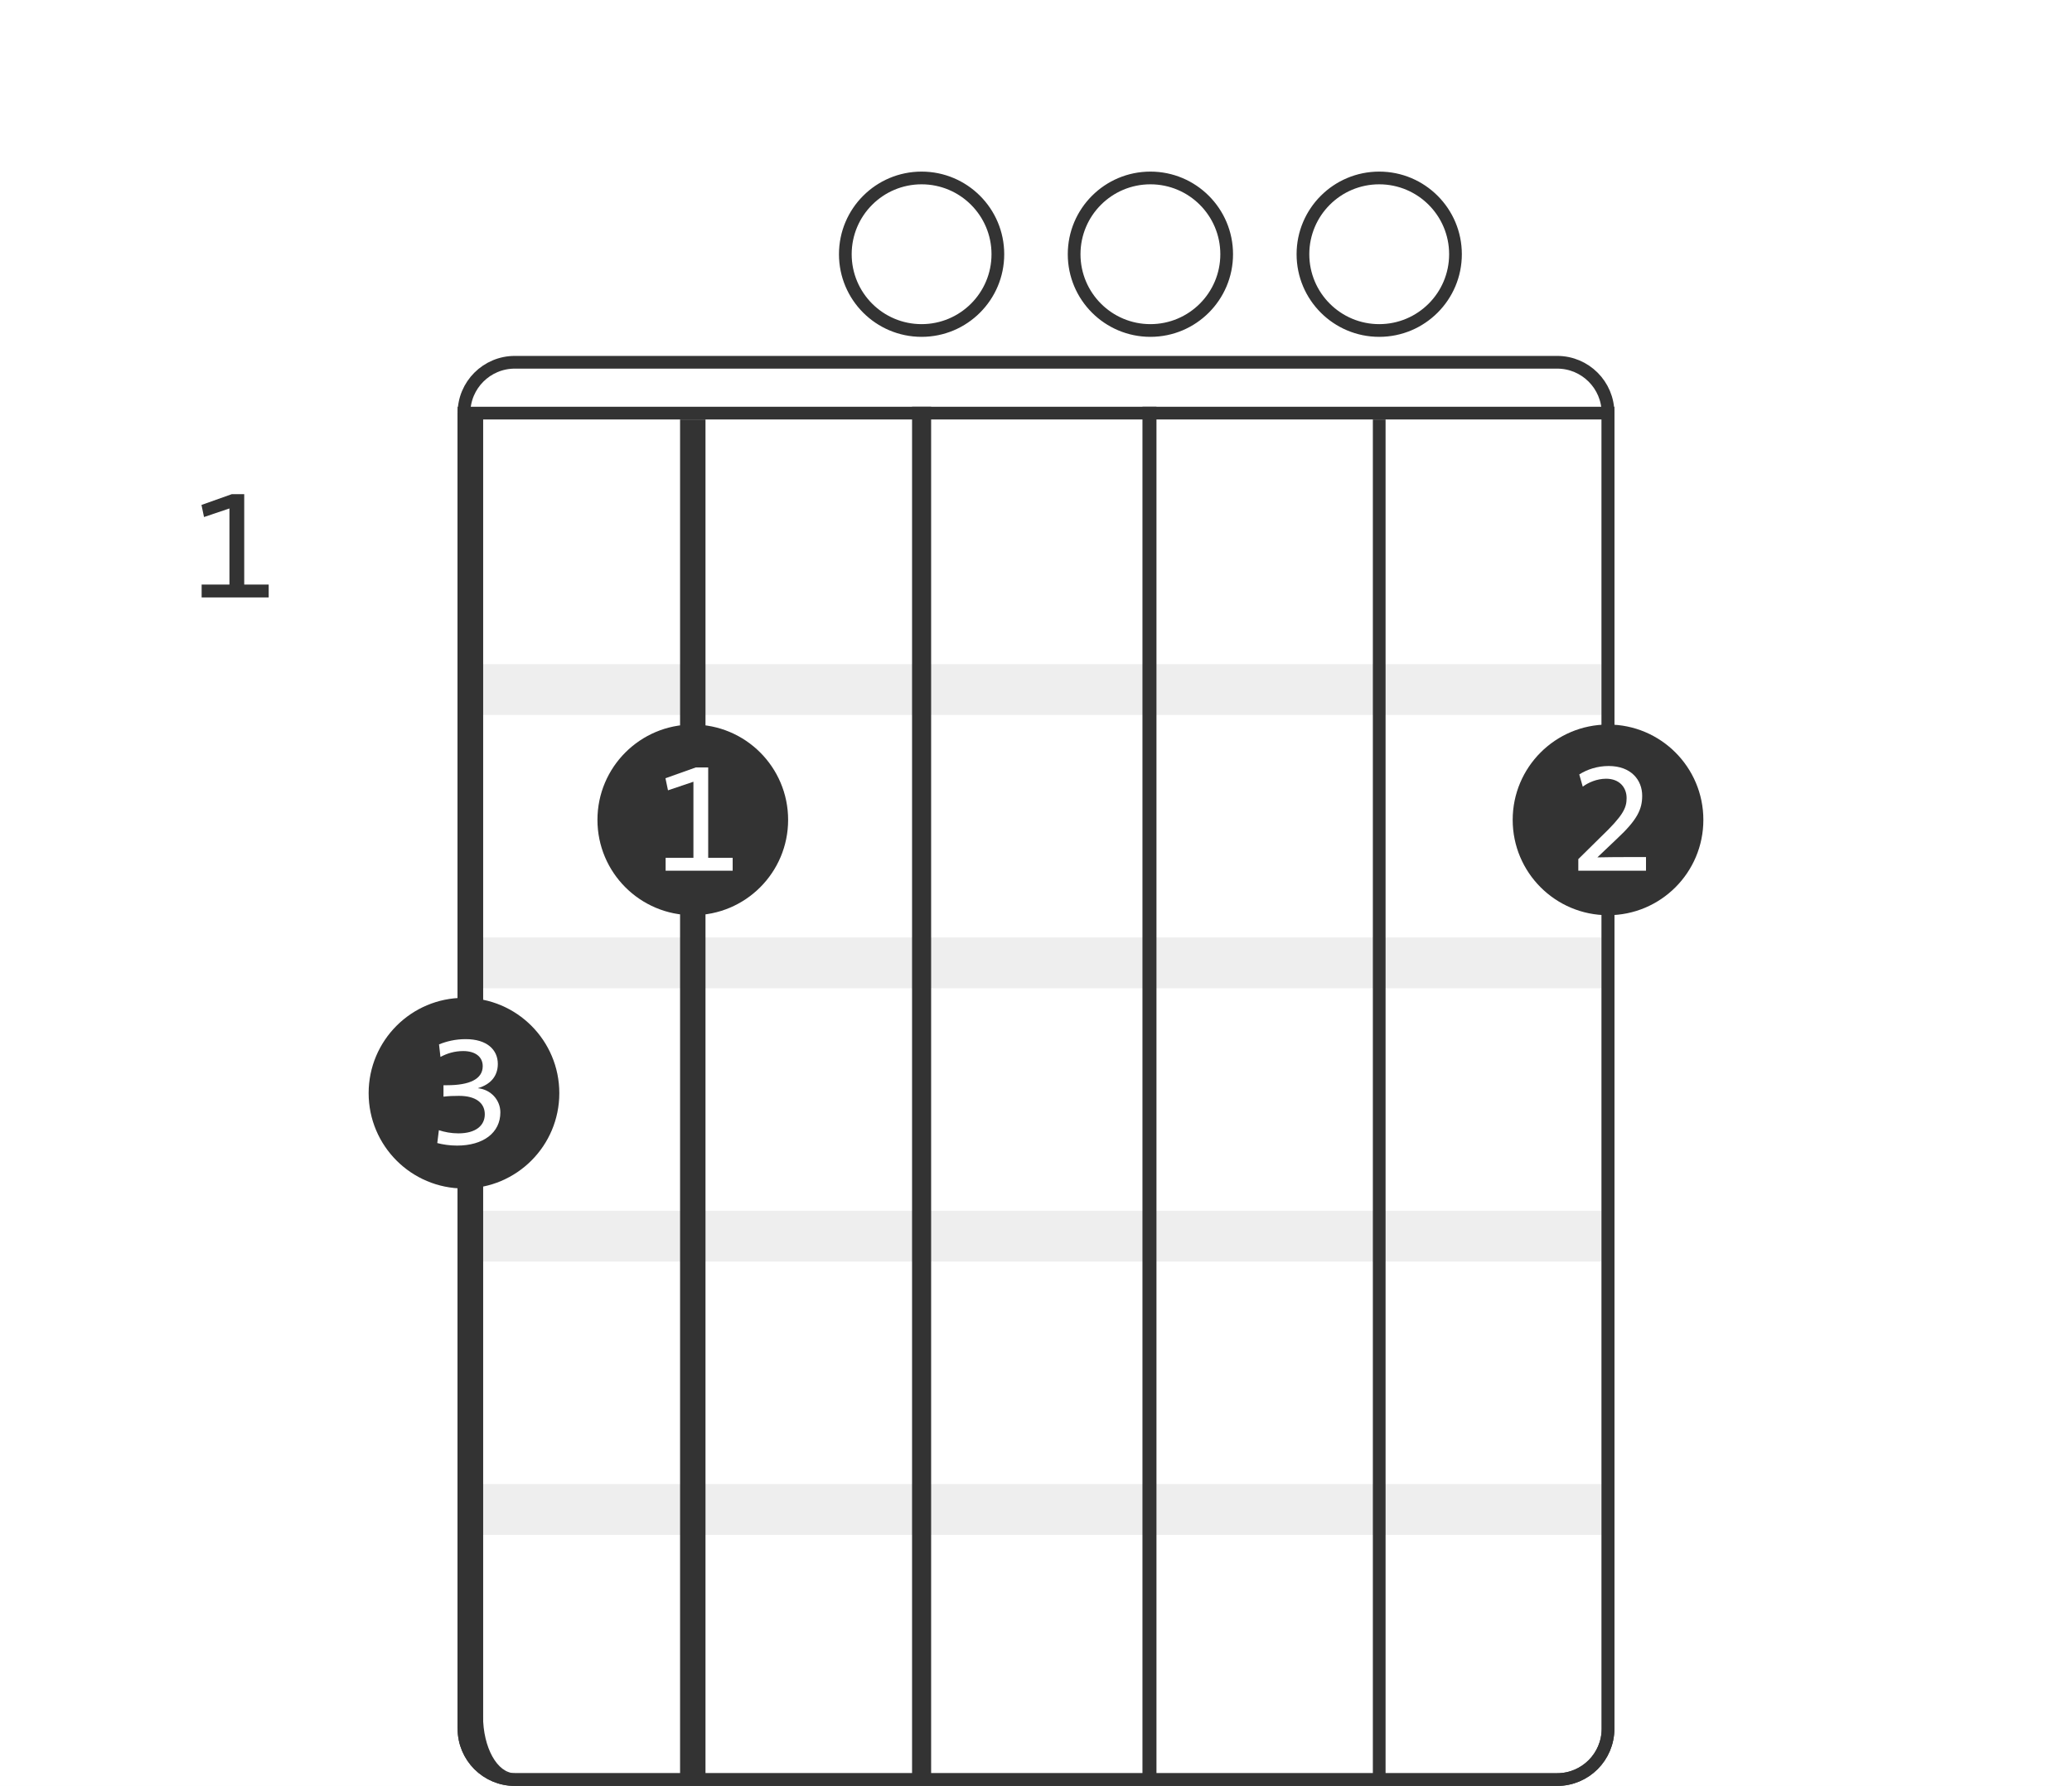
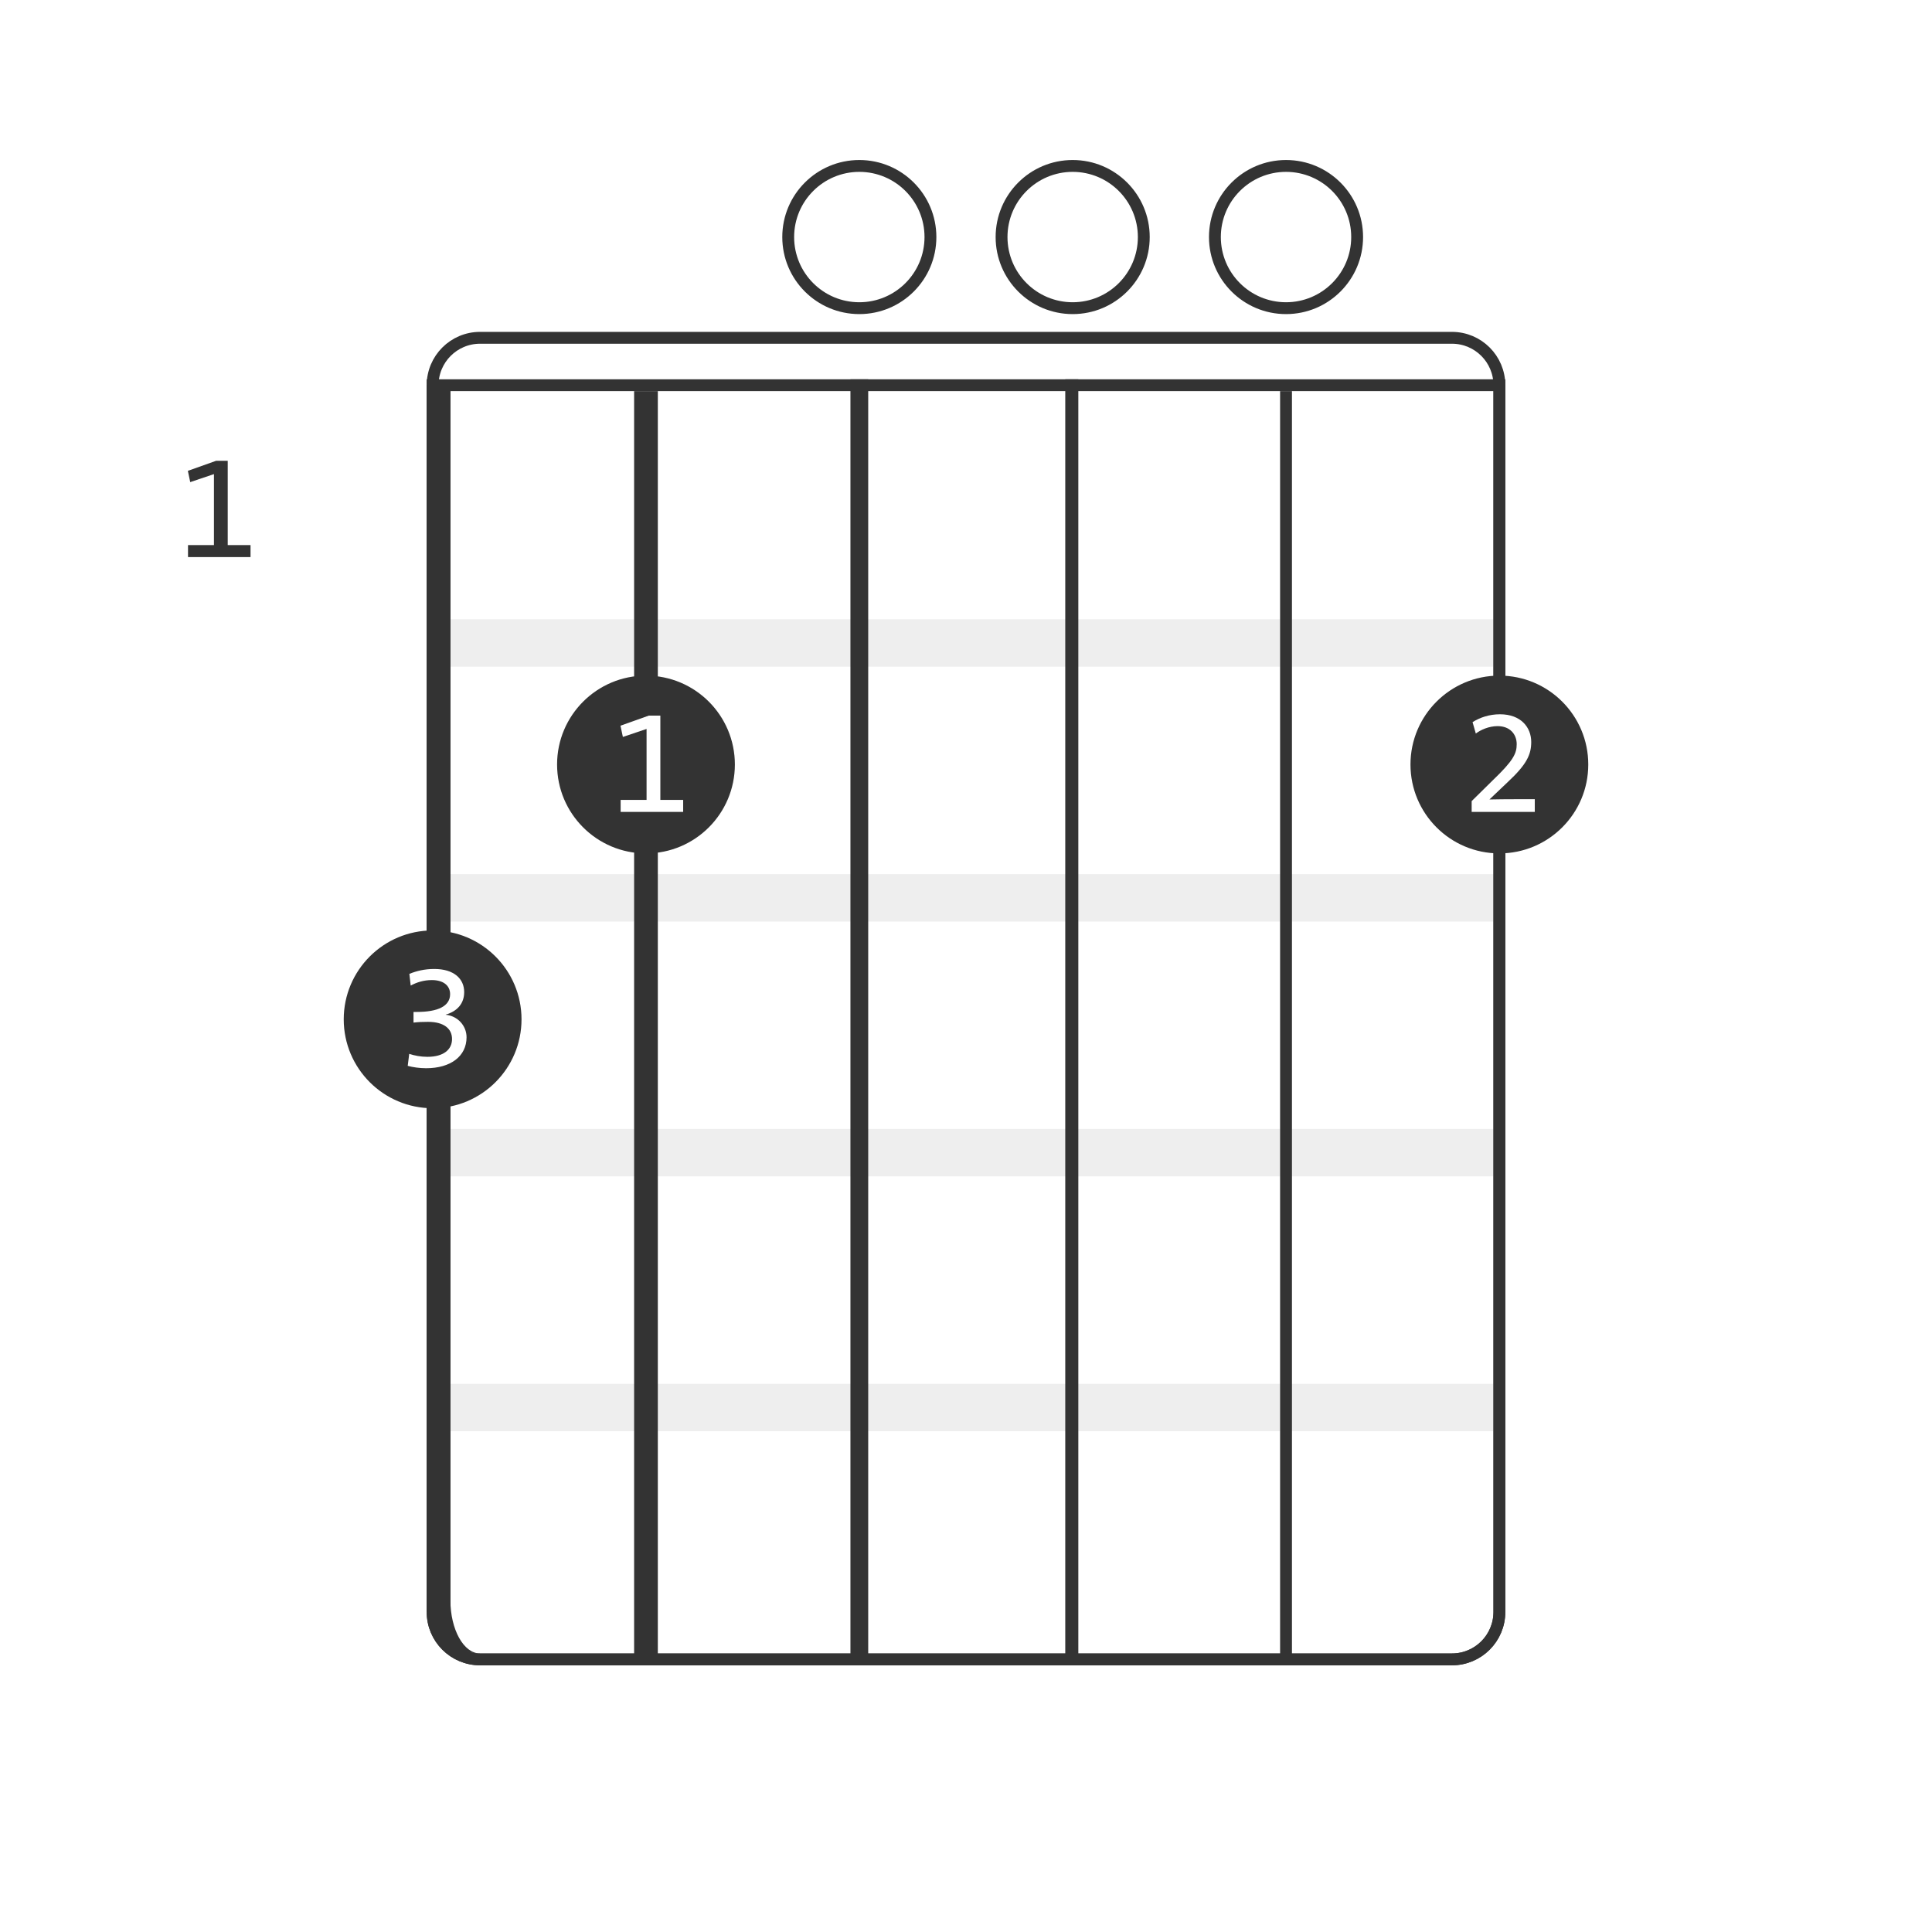
<svg xmlns="http://www.w3.org/2000/svg" xmlns:xlink="http://www.w3.org/1999/xlink" version="1.1">
  <defs>
    <symbol id="circle-1-black">
      <svg width="30" height="30" viewBox="0 0 30 30">
        <polygon fill="#333" points="21.275 23 10.725 23 10.725 20.975 15.1 20.975 15.1 9 11.1 10.35 10.7 8.45 15.475 6.75 17.425 6.75 17.425 20.975 21.275 20.975" />
      </svg>
    </symbol>
    <symbol id="circle-2-black">
      <svg width="30" height="30" viewBox="0 0 30 30">
        <path fill="#333" d="M10.975,17 L0.325,17 L0.325,15.175 L3.9,11.65 C7.35,8.35 7.925,7.15 7.925,5.575 C7.925,3.875 6.775,2.525 4.7,2.525 C3.225,2.525 1.85,3.15 1.025,3.775 L0.475,1.85 C1.7,1.075 3.3,0.525 5.1,0.525 C8.65,0.525 10.375,2.75 10.375,5.2 C10.375,7.325 9.625,8.975 6.375,12 L3.35,14.875 L3.35,14.9 C4.4,14.875 6.225,14.85 8.5,14.85 L10.975,14.85 L10.975,17 Z" transform="translate(10 6)" />
      </svg>
    </symbol>
    <symbol id="circle-3-black">
      <svg width="30" height="30" viewBox="0 0 30 30">
        <path fill="#333" d="M10.8,22.85 L11.05,20.825 C11.95,21.125 13,21.325 14.125,21.325 C16.85,21.325 18.275,20.1 18.275,18.325 C18.275,16.55 16.875,15.425 14.225,15.425 C13.325,15.425 12.625,15.45 11.775,15.55 L11.775,13.75 L12.35,13.75 C15.85,13.75 17.95,12.8 17.95,10.75 C17.95,9.275 16.775,8.375 14.875,8.375 C13.5,8.375 12.325,8.75 11.3,9.3 L11.075,7.325 C12.25,6.85 13.625,6.5 15.275,6.5 C18.625,6.5 20.325,8.175 20.325,10.4 C20.325,12.325 19.175,13.625 17.225,14.2 L17.2,14.225 C19.225,14.425 20.725,16.075 20.725,18.025 C20.725,21.225 18.05,23.25 13.9,23.25 C12.775,23.25 11.625,23.075 10.8,22.85 Z" />
      </svg>
    </symbol>
    <symbol id="circle-4-black">
      <svg width="30" height="30" viewBox="0 0 30 30">
        <path fill="#333" d="M20.575,19.25 L17.9,19.25 L17.9,23 L15.675,23 L15.675,19.25 L8.125,19.25 L7.95,17.425 L14.85,6.75 L17.9,6.75 L17.9,17.2 L20.575,17.2 L20.575,19.25 Z M15.7,17.2 L15.7,9 L15.675,9 L10.25,17.275 C11.75,17.2 14.7,17.2 15.7,17.2 Z" />
      </svg>
    </symbol>
    <symbol id="circle-5-black">
      <svg width="30" height="30" viewBox="0 0 30 30">
        <path fill="#333" d="M11,22.9 L11,20.825 C11.925,21.125 12.975,21.3 14.175,21.3 C16.85,21.3 18.325,19.975 18.325,17.95 C18.325,15.95 16.65,14.925 14.075,14.925 C13.025,14.925 12,15 11.35,15.125 L11.35,6.75 L20.15,6.75 L20.15,8.9 L13.45,8.9 L13.45,13.15 C13.875,13.125 14.45,13.1 14.825,13.1 C18.7,13.1 20.75,15.1 20.75,17.675 C20.75,21.025 18.05,23.225 14,23.225 C12.9,23.225 11.975,23.125 11,22.9 Z" />
      </svg>
    </symbol>
    <symbol id="circle-6-black">
      <svg width="30" height="30" viewBox="0 0 30 30">
        <path fill="#333" d="M19.951 6.6V8.575C19.451 8.5 18.951 8.45 18.301 8.45C14.976 8.45 13.226 10.375 12.601 13.675C12.551 13.925 12.476 14.35 12.401 14.9H12.426C13.226 13.525 14.726 12.775 16.451 12.775C19.701 12.775 21.501 14.875 21.501 17.525C21.501 20.975 19.251 23.25 15.851 23.25C12.326 23.25 10.176 20.75 10.176 16.4C10.176 9.45 13.626 6.525 18.476 6.525C19.001 6.525 19.601 6.55 19.951 6.6ZM19.201 17.9C19.201 15.975 18.101 14.65 15.976 14.65C13.876 14.65 12.651 16.325 12.651 17.725C12.651 19.75 13.826 21.4 16.051 21.4C18.051 21.4 19.201 19.95 19.201 17.9Z" />
      </svg>
    </symbol>
    <symbol id="circle-7-black">
      <svg width="30" height="30" viewBox="0 0 30 30">
        <path fill="#333" d="M21.25,6.75 L21.25,8.7 C18.725,13.4 16.45,18.75 15,23 L12.375,23 C14.025,18.475 16.275,13.275 18.65,8.9 C18.075,8.925 14.8,8.95 12.475,8.95 L10.275,8.95 L10.275,6.75 L21.25,6.75 Z" />
      </svg>
    </symbol>
    <symbol id="circle-8-black">
      <svg width="30" height="30" viewBox="0 0 30 30">
        <path fill="#333" d="M20.75,18.825 C20.75,21.55 18.3,23.25 15.1,23.25 C11.85,23.25 9.725,21.65 9.725,19.175 C9.725,17.1 11.375,15.85 13.2,14.8 C11.3,13.825 10.125,12.675 10.125,10.8 C10.125,8.325 12.25,6.5 15.375,6.5 C18.5,6.5 20.35,8.15 20.35,10.45 C20.35,12.325 18.925,13.475 17.25,14.475 C19.05,15.4 20.75,16.55 20.75,18.825 Z M18.05,10.65 C18.05,9.175 16.925,8.3 15.2,8.3 C13.45,8.3 12.45,9.35 12.45,10.6 C12.45,11.95 13.375,12.65 15.375,13.625 C16.825,12.8 18.05,11.975 18.05,10.65 Z M18.4,19.05 C18.4,17.275 16.825,16.475 15.075,15.675 C13.5,16.55 12.075,17.475 12.075,19 C12.075,20.4 13.225,21.4 15.325,21.4 C17.05,21.4 18.4,20.55 18.4,19.05 Z" />
      </svg>
    </symbol>
    <symbol id="circle-9-black">
      <svg width="30" height="30" viewBox="0 0 30 30">
        <path fill="#333" d="M10.9,23.05 L10.9,21.025 C11.6,21.2 12.4,21.275 13.15,21.275 C16.35,21.275 18.1,19.625 18.675,16.4 C18.75,15.925 18.8,15.625 18.9,15.2 L18.875,15.2 C18.075,16.35 16.7,17.05 14.975,17.05 C11.775,17.05 10,14.95 10,12.15 C10,8.725 12.35,6.5 15.6,6.5 C19,6.5 21.225,8.575 21.225,13.35 C21.225,20.45 17.725,23.225 12.9,23.225 C12.25,23.225 11.55,23.175 10.9,23.05 Z M18.725,12 C18.725,9.9 17.575,8.35 15.425,8.35 C13.45,8.35 12.275,9.875 12.275,11.8 C12.275,13.825 13.425,15.125 15.425,15.125 C17.55,15.125 18.725,13.7 18.725,12 Z" />
      </svg>
    </symbol>
    <symbol id="circle-0-black">
      <svg width="30" height="30" viewBox="0 0 30 30">
        <path fill="#333" d="M20.925,14.7 C20.925,20.925 18.05,23.25 15.1,23.25 C11.525,23.25 9.55,21.05 9.55,14.8 C9.55,9.1 12,6.5 15.4,6.5 C18.625,6.5 20.925,8.425 20.925,14.7 Z M18.5,14.85 C18.5,10.025 17.45,8.4 15.225,8.4 C13.375,8.4 11.975,10 11.975,14.65 C11.975,19.25 12.825,21.325 15.225,21.325 C17.275,21.325 18.5,19.25 18.5,14.85 Z" />
      </svg>
    </symbol>
    <symbol id="bar-middle">
      <svg width="36" height="30" viewBox="0 0 36 30">
        <rect width="36" height="30" fill="#333" fill-rule="evenodd" />
      </svg>
    </symbol>
    <symbol id="bar-end">
      <svg width="15" height="30" viewBox="0 0 15 30">
        <path fill="#333" fill-rule="evenodd" d="M15,0 C6.716,0 0,6.716 0,15 C0,23.284 6.716,30 15,30 L15,0 Z" />
      </svg>
    </symbol>
    <symbol id="circle-1">
      <svg width="30" height="30" viewBox="0 0 30 30">
        <g fill="none" fill-rule="evenodd">
          <circle cx="15" cy="15" r="15" fill="#333" />
          <polygon fill="#FFF" fill-rule="nonzero" points="21.275 23 10.725 23 10.725 20.975 15.1 20.975 15.1 9 11.1 10.35 10.7 8.45 15.475 6.75 17.425 6.75 17.425 20.975 21.275 20.975" />
        </g>
      </svg>
    </symbol>
    <symbol id="circle-2">
      <svg width="30" height="30" viewBox="0 0 30 30">
        <g fill="none" fill-rule="evenodd" transform="translate(0 -2)">
          <circle cx="15" cy="17" r="15" fill="#333" />
          <path fill="#FFF" fill-rule="nonzero" d="M20.975,25 L10.325,25 L10.325,23.175 L13.9,19.65 C17.35,16.35 17.925,15.15 17.925,13.575 C17.925,11.875 16.775,10.525 14.7,10.525 C13.225,10.525 11.85,11.15 11.025,11.775 L10.475,9.85 C11.7,9.075 13.3,8.525 15.1,8.525 C18.65,8.525 20.375,10.75 20.375,13.2 C20.375,15.325 19.625,16.975 16.375,20 L13.35,22.875 L13.35,22.9 C14.4,22.875 16.225,22.85 18.5,22.85 L20.975,22.85 L20.975,25 Z" />
        </g>
      </svg>
    </symbol>
    <symbol id="circle-3">
      <svg width="30" height="30" viewBox="0 0 30 30">
        <g fill="none" fill-rule="evenodd" transform="translate(0 -2)">
          <circle cx="15" cy="17" r="15" fill="#333" />
          <path fill="#FFF" fill-rule="nonzero" d="M10.8,24.85 L11.05,22.825 C11.95,23.125 13,23.325 14.125,23.325 C16.85,23.325 18.275,22.1 18.275,20.325 C18.275,18.55 16.875,17.425 14.225,17.425 C13.325,17.425 12.625,17.45 11.775,17.55 L11.775,15.75 L12.35,15.75 C15.85,15.75 17.95,14.8 17.95,12.75 C17.95,11.275 16.775,10.375 14.875,10.375 C13.5,10.375 12.325,10.75 11.3,11.3 L11.075,9.325 C12.25,8.85 13.625,8.5 15.275,8.5 C18.625,8.5 20.325,10.175 20.325,12.4 C20.325,14.325 19.175,15.625 17.225,16.2 L17.2,16.225 C19.225,16.425 20.725,18.075 20.725,20.025 C20.725,23.225 18.05,25.25 13.9,25.25 C12.775,25.25 11.625,25.075 10.8,24.85 Z" />
        </g>
      </svg>
    </symbol>
    <symbol id="circle-4">
      <svg width="30" height="30" viewBox="0 0 30 30">
        <g fill="none" fill-rule="evenodd" transform="translate(0 -2)">
          <circle cx="15" cy="17" r="15" fill="#333" />
          <path fill="#FFF" fill-rule="nonzero" d="M20.575,21.25 L17.9,21.25 L17.9,25 L15.675,25 L15.675,21.25 L8.125,21.25 L7.95,19.425 L14.85,8.75 L17.9,8.75 L17.9,19.2 L20.575,19.2 L20.575,21.25 Z M15.7,19.2 L15.7,11 L15.675,11 L10.25,19.275 C11.75,19.2 14.7,19.2 15.7,19.2 Z" />
        </g>
      </svg>
    </symbol>
    <symbol id="grid-guitar-2">
      <svg width="182" height="225" viewBox="0 0 182 209" fill="none">
        <path d="M1 48.5H180V40.5H1V48.5Z" fill="#EEEEEE" />
        <path d="M1 91.5H180V83.5H1V91.5Z" fill="#EEEEEE" />
        <path d="M1 134.5H180V126.5H1V134.5Z" fill="#EEEEEE" />
        <path d="M1 177.5H180V169.5H1V177.5Z" fill="#EEEEEE" />
        <rect x="1" y="1" width="180" height="215" rx="8" stroke="#333333" stroke-width="2" />
        <path fill-rule="evenodd" clip-rule="evenodd" d="M39 2L39 216L35 216L35 2L39 2Z" fill="#333333" />
        <path fill-rule="evenodd" clip-rule="evenodd" d="M74.5 6.47666e-06L74.5 216L71.5 216L71.5 6.61612e-06L74.5 6.47666e-06Z" fill="#333333" />
        <path fill-rule="evenodd" clip-rule="evenodd" d="M109.954 6.51366e-06L109.954 216L107.75 216L107.75 6.61612e-06L109.954 6.51366e-06Z" fill="#333333" />
        <path fill-rule="evenodd" clip-rule="evenodd" d="M146 2L146 216L144 216L144 2L146 2Z" fill="#333333" />
        <path d="M0 11C0 6.029 4.029 2 9 2C6.239 2 4 6.029 4 11V206C4 210.971 6.239 215 9 215C4.029 215 0 210.971 0 206V11Z" fill="#333333" />
      </svg>
    </symbol>
    <symbol id="grid-guitar-1">
      <svg width="182" height="225" viewBox="0 0 182 225" fill="none">
        <path d="M1 56.5H180V48.5H1V56.5Z" fill="#EEEEEE" />
        <path d="M1 99.5H180V91.5H1V99.5Z" fill="#EEEEEE" />
        <path d="M1 142.5H180V134.5H1V142.5Z" fill="#EEEEEE" />
        <path d="M1 185.5H180V177.5H1V185.5Z" fill="#EEEEEE" />
        <rect x="1" y="1" width="180" height="223" rx="8" stroke="#333333" stroke-width="2" />
        <path d="M1 9H181V216C181 220.418 177.418 224 173 224H9C4.582 224 1 220.418 1 216V9Z" stroke="#333333" stroke-width="2" />
        <path fill-rule="evenodd" clip-rule="evenodd" d="M39 10L39 224L35 224L35 10L39 10Z" fill="#333333" />
        <path fill-rule="evenodd" clip-rule="evenodd" d="M4 9L4 216L0 216L9.04826e-06 9L4 9Z" fill="#333333" />
        <path fill-rule="evenodd" clip-rule="evenodd" d="M74.5 8L74.5 224L71.5 224L71.5 8L74.5 8Z" fill="#333333" />
        <path fill-rule="evenodd" clip-rule="evenodd" d="M109.954 8L109.954 224L107.75 224L107.75 8L109.954 8Z" fill="#333333" />
        <path fill-rule="evenodd" clip-rule="evenodd" d="M146 10L146 224L144 224L144 10L146 10Z" fill="#333333" />
        <path d="M0 9H4V214C4 218.971 6.239 223 9 223C4.029 223 0 218.971 0 214V9Z" fill="#333333" />
      </svg>
    </symbol>
    <symbol id="o">
      <svg width="30" height="30" viewBox="0 0 30 30">
        <path fill="#333" d="M15,28 C22.18,28 28,22.18 28,15 C28,7.82 22.18,2 15,2 C7.82,2 2,7.82 2,15 C2,22.18 7.82,28 15,28 Z M15,26 C8.925,26 4,21.075 4,15 C4,8.925 8.925,4 15,4 C21.075,4 26,8.925 26,15 C26,21.075 21.075,26 15,26 Z" />
      </svg>
    </symbol>
    <symbol id="x">
      <svg width="30" height="30" viewBox="0 0 30 30">
        <g fill="#333" transform="translate(4 4)">
          <path d="M-0.479,0.76 L21.061,22.3 C21.452,22.69 22.085,22.69 22.475,22.3 C22.866,21.909 22.866,21.276 22.475,20.885 L0.936,-0.654 C0.545,-1.045 -0.088,-1.045 -0.479,-0.654 C-0.869,-0.264 -0.869,0.37 -0.479,0.76 Z" transform="rotate(-90 10.998 10.823)" />
          <path d="M-0.3,0.936 L21.24,22.475 C21.63,22.866 22.264,22.866 22.654,22.475 C23.045,22.085 23.045,21.452 22.654,21.061 L1.115,-0.479 C0.724,-0.869 0.091,-0.869 -0.3,-0.479 C-0.69,-0.088 -0.69,0.545 -0.3,0.936 Z" />
        </g>
      </svg>
    </symbol>
  </defs>
  <symbol id="chord">
-     <svg width="326" height="281" version="1.1">
+     <svg width="326" height="326" version="1.1">
      <rect width="100%" height="100%" fill="white" />
      <use x="72" y="56" width="182" height="225" xlink:href="#grid-guitar-1" />
      <use x="21" y="71" width="30" height="30" xlink:href="#circle-1-black" />
      <use x="58" y="157" width="30" height="30" xlink:href="#circle-3" />
      <use x="94" y="114" width="30" height="30" xlink:href="#circle-1" />
      <use x="130" y="25" width="30" height="30" xlink:href="#o" />
      <use x="166" y="25" width="30" height="30" xlink:href="#o" />
      <use x="202" y="25" width="30" height="30" xlink:href="#o" />
      <use x="238" y="114" width="30" height="30" xlink:href="#circle-2" />
    </svg>
  </symbol>
  <use xlink:href="#chord" />
</svg>
